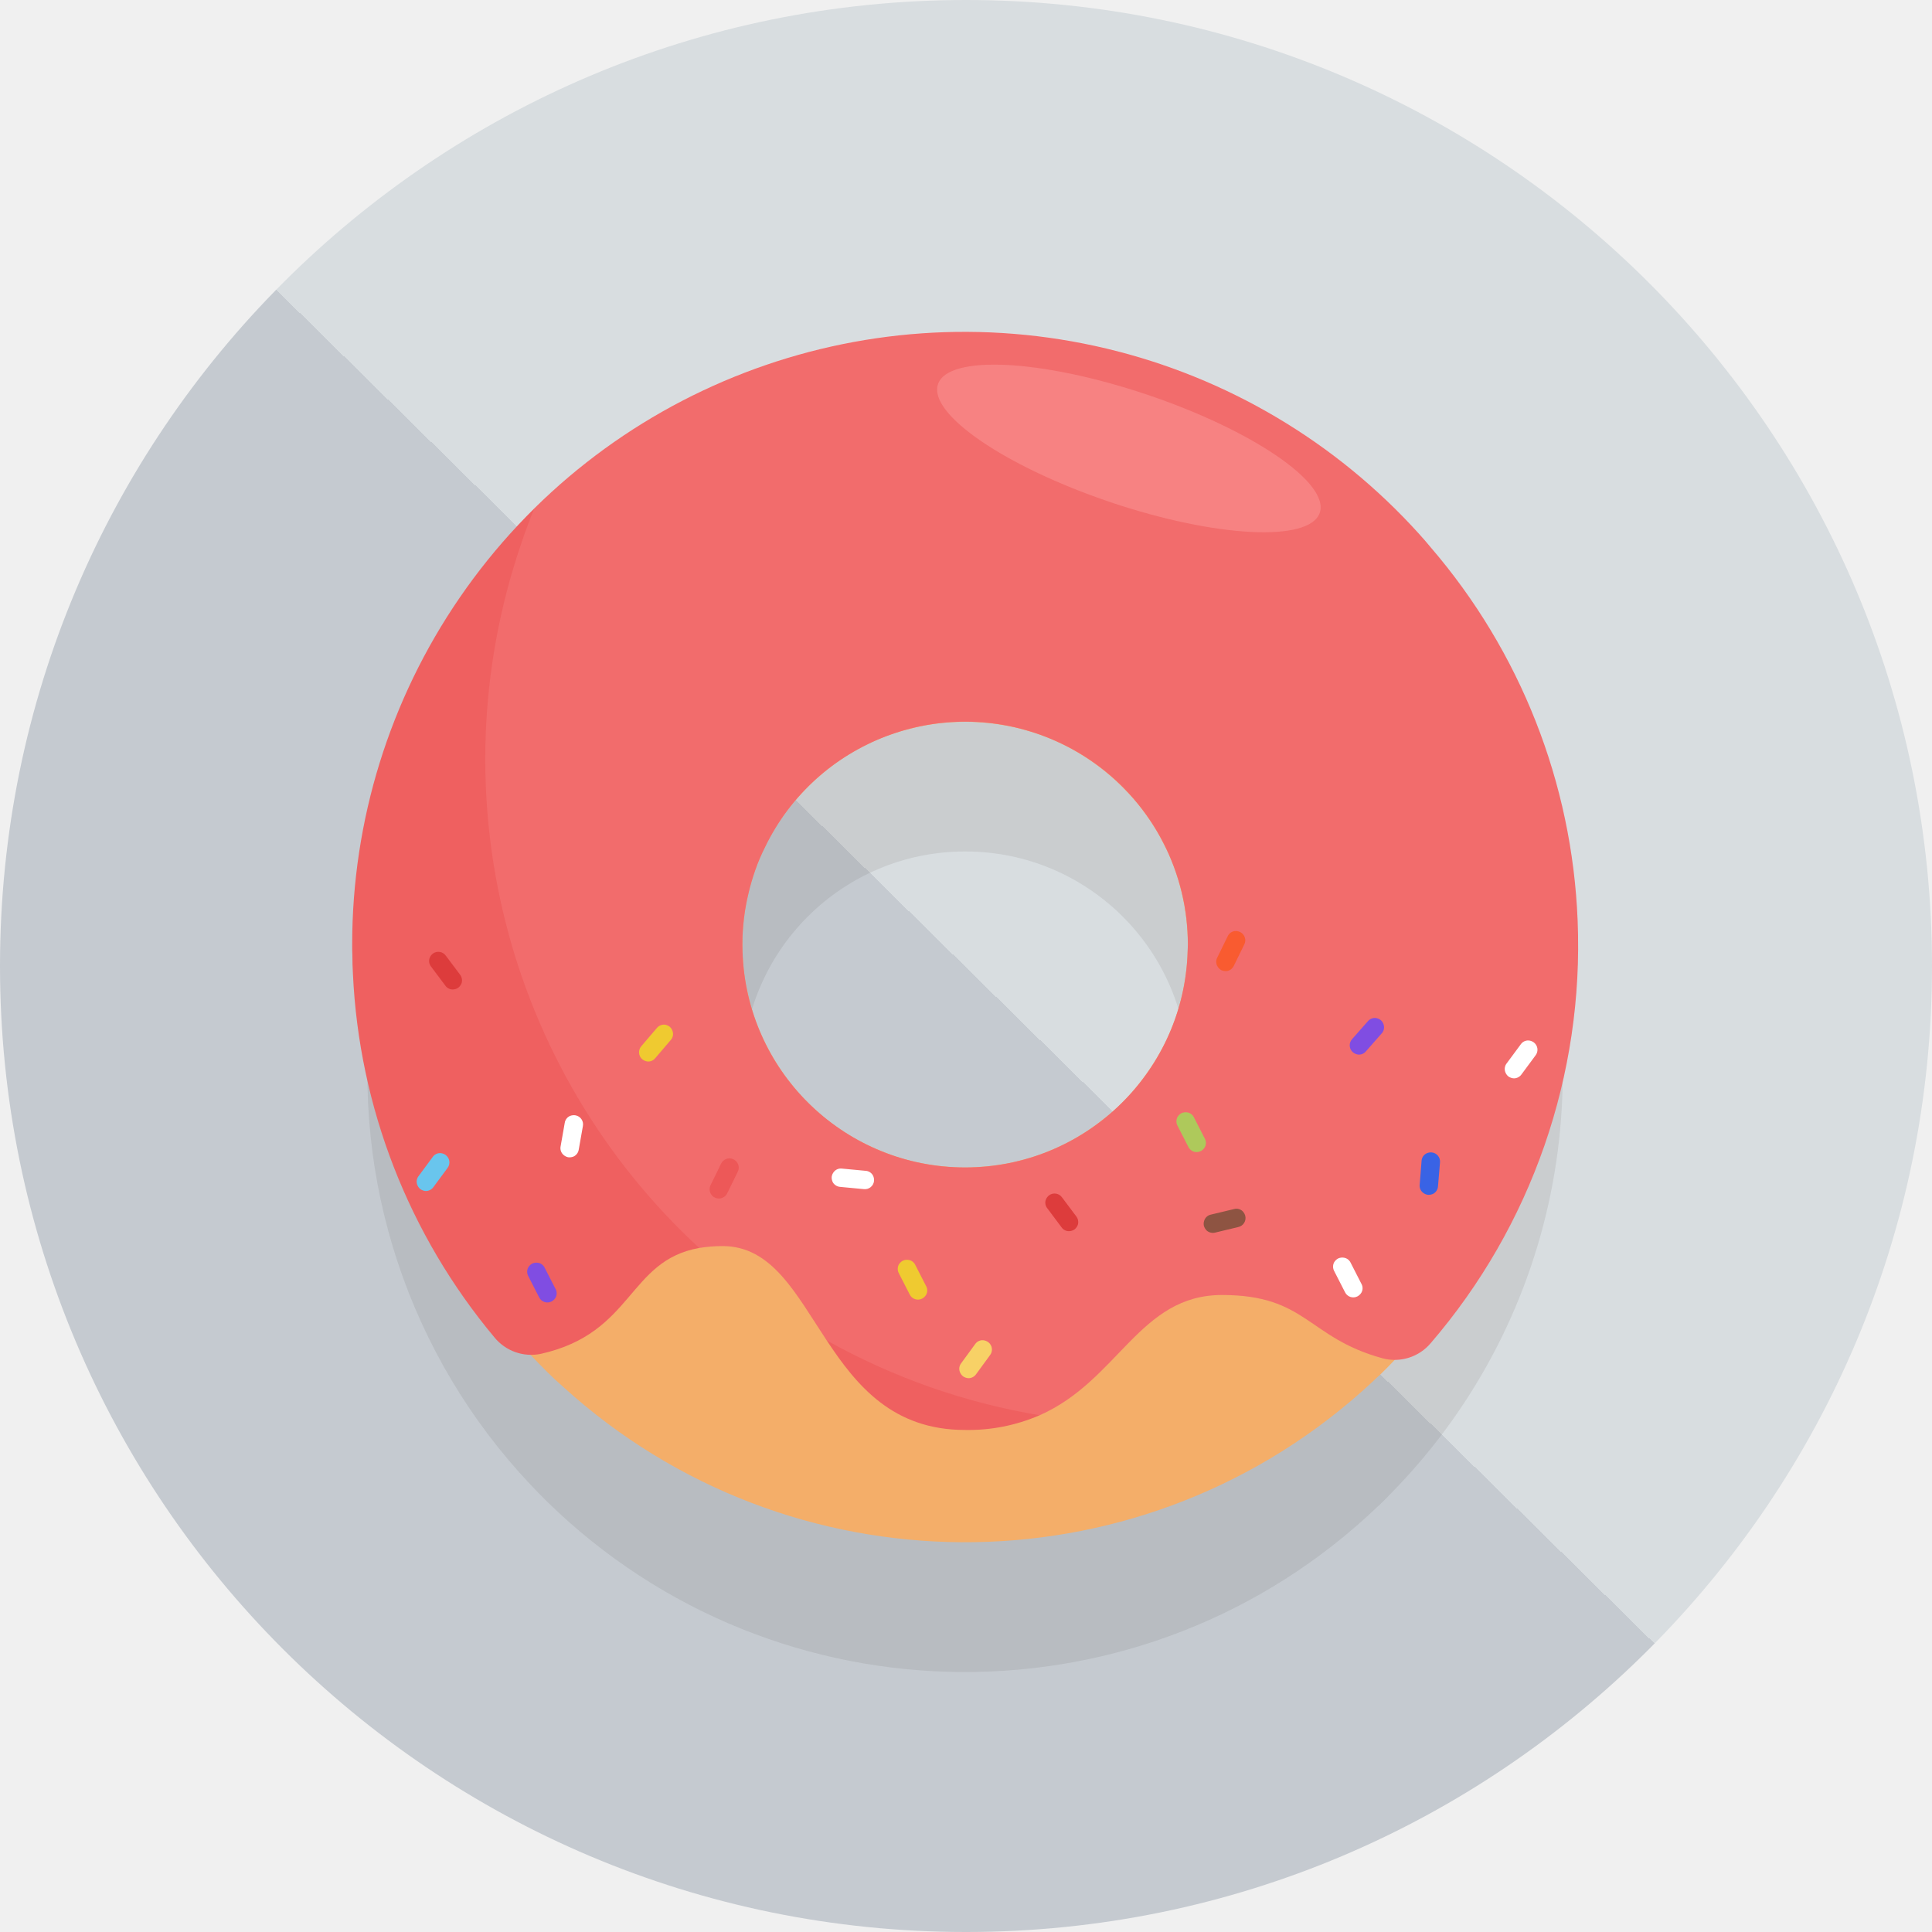
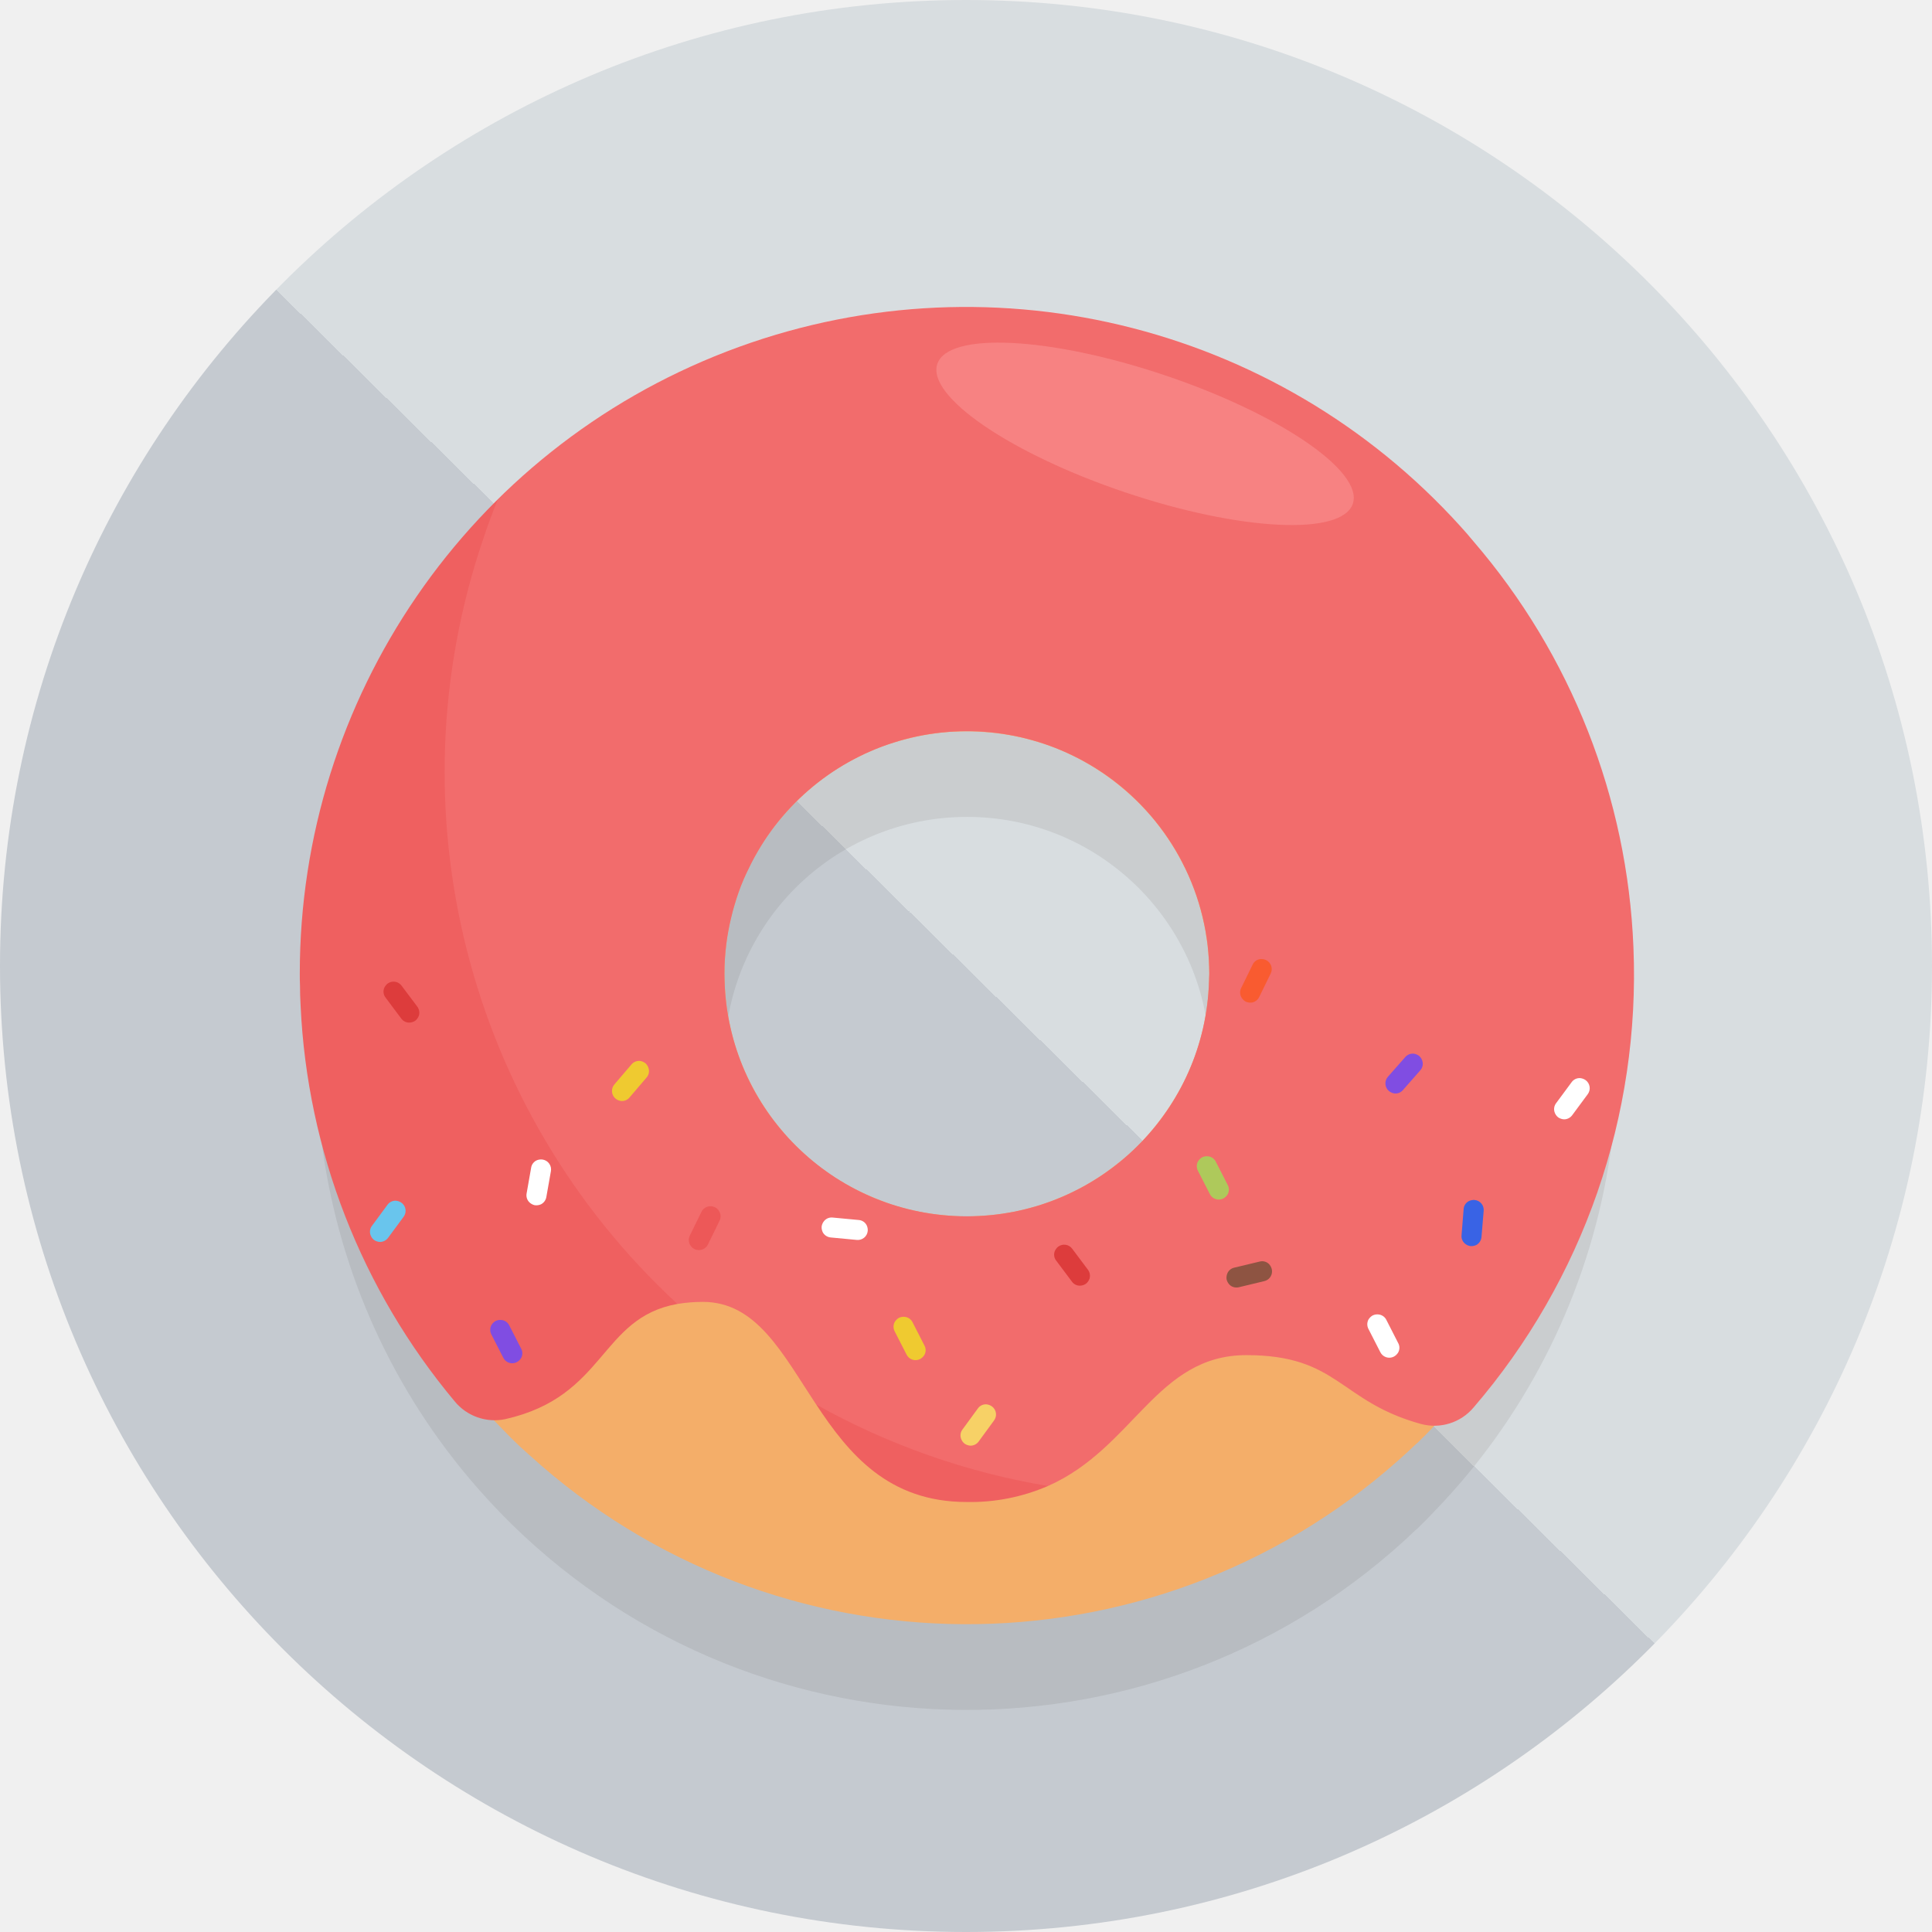
- <svg xmlns="http://www.w3.org/2000/svg" width="1152" height="1152" fill="none" viewBox="0 0 1152 1152">
-   <circle cx="576" cy="576" r="576" fill="url(#a)" />
-   <path fill="#534741" d="M575.403 284.225a356.36 356.36 0 0 0-195.85 58.663 356.363 356.363 0 0 0-63.222 542.381c3.09 3.316 6.294 6.52 9.395 9.621l.329.328a356.265 356.265 0 0 0 495.776 2.762c.113 0 .227-.113.328-.215 3.215-3.101 6.418-6.304 9.395-9.508a356.27 356.27 0 0 0 71.978-386.877 356.28 356.28 0 0 0-328.174-217.155zm0 223.484a132.908 132.908 0 1 1-132.739 132.852 132.83 132.83 0 0 1 132.739-132.852" opacity=".1" style="mix-blend-mode:multiply" />
-   <path fill="#f4ae69" d="M575.403 206.836a356.4 356.4 0 0 0-327.217 215.311 356.39 356.39 0 0 0 68.123 385.733c3.17 3.282 6.339 6.565 9.395 9.621l.34.34a189 189 0 0 0 9.847 9.168 356.203 356.203 0 0 0 475.969 2.83c3.395-3.056 6.791-6.112 10.073-9.281.114 0 .114-.114.227-.114 3.283-3.169 6.452-6.338 9.395-9.508a356.3 356.3 0 0 0 72.008-386.89 356.3 356.3 0 0 0-328.16-217.21M442.857 556.369c0-1.245.113-2.489.226-3.621a117 117 0 0 1 3.169-20.148 56 56 0 0 1 1.925-7.131 119.3 119.3 0 0 1 7.583-19.809c.114-.226.227-.34.34-.566a70 70 0 0 1 4.301-8.15 124.6 124.6 0 0 1 16.074-22.185 135 135 0 0 1 20.148-18.45c2.377-1.811 4.867-3.509 7.357-5.094a118 118 0 0 1 13.923-7.697 51 51 0 0 1 5.093-2.377 119.5 119.5 0 0 1 20.94-6.904c1.585-.453 3.17-.793 4.755-1.132a94 94 0 0 1 7.81-1.359c2.377-.339 4.641-.679 7.018-.792a33.6 33.6 0 0 1 4.753-.34c2.377-.113 4.754-.226 7.131-.226 4.075 0 8.15.226 12.112.566 2.603.226 5.207.566 7.697.905l5.999 1.019 1.471.34c1.986.345 3.951.798 5.886 1.358 2.151.566 4.302 1.132 6.339 1.811 3.848 1.132 7.584 2.49 11.206 3.962a156 156 0 0 1 13.13 6.339 133.7 133.7 0 0 1 30.109 22.638c2.943 2.943 5.886 6.112 8.602 9.395 1.359 1.697 2.604 3.282 3.849 4.98s2.603 3.509 3.735 5.207a133 133 0 0 1 6.905 11.432c.905 1.698 1.811 3.509 2.717 5.32a94 94 0 0 1 2.263 4.867 134.2 134.2 0 0 1 8.263 26.6c.412 1.791.714 3.605.906 5.433.339 1.811.566 3.509.792 5.32v.113c.227 1.698.34 3.283.453 4.981.113 1.132.226 2.264.226 3.395.113 2.264.227 4.528.227 6.792 0 2.49-.114 4.98-.227 7.471a12.5 12.5 0 0 1-.226 2.037 30.5 30.5 0 0 1-.34 4.528 130.3 130.3 0 0 1-22.525 61.123c-1.019 1.471-2.037 2.943-3.169 4.414a127 127 0 0 1-20.261 21.733c-1.245 1.019-2.49 2.038-3.736 2.943a128.3 128.3 0 0 1-33.957 19.582 63 63 0 0 1-4.188 1.585c-1.585.566-3.169 1.132-4.754 1.584s-3.169 1.019-4.867 1.359c-2.604.792-5.207 1.358-7.81 1.924-2.264.453-4.415.792-6.565 1.132-2.83.453-5.66.792-8.603 1.019-3.848.339-7.697.565-11.659.565a99 99 0 0 1-11.545-.565 114 114 0 0 1-8.716-1.019c-2.15-.34-4.301-.679-6.451-1.132-2.604-.566-5.321-1.132-7.924-1.924-1.585-.34-3.282-.906-4.867-1.359s-3.17-1.018-4.641-1.584-2.83-1.019-4.188-1.585a130.9 130.9 0 0 1-36.448-21.393c-1.471-1.358-2.943-2.603-4.414-3.962a56 56 0 0 1-4.641-4.414 99 99 0 0 1-8.602-9.508c-1.132-1.359-2.264-2.83-3.509-4.302-2.604-3.622-5.207-7.357-7.584-11.319a88 88 0 0 1-3.169-5.546 128.2 128.2 0 0 1-13.357-36.674 95 95 0 0 1-1.924-12.677 30.5 30.5 0 0 1-.34-4.528 12.5 12.5 0 0 1-.226-2.037c-.113-2.491-.226-4.981-.226-7.471 0-2.264.113-4.528.181-6.792z" />
-   <path fill="#ef6060" d="M940.693 548.831a363.22 363.22 0 0 0-87.644-222.5 194 194 0 0 0-7.074-8.172 365.13 365.13 0 0 0-186.19-110.321 365.13 365.13 0 0 0-385.752 148.627A365.1 365.1 0 0 0 210 563.195c0 2.106 0 4.199.113 6.305 0 3.758.113 7.516.329 11.161a363.98 363.98 0 0 0 84.338 216.737 28.3 28.3 0 0 0 27.845 9.837c55.271-12.451 51.615-55.464 94.277-63.104a86.4 86.4 0 0 1 13.933-1.132c29.509 0 43.658 28.411 62.12 56.256 17.793 26.973 39.458 53.392 82.448 53.392a106.9 106.9 0 0 0 44.428-8.738c47.2-20.782 59.47-71.729 108.765-71.729 50.619 0 50.834 25.309 95.601 37.692a28.11 28.11 0 0 0 28.954-9.055 363.47 363.47 0 0 0 87.542-251.986m-232.664 21.767a132.773 132.773 0 0 1-265.15 0c-.113-2.434-.215-4.969-.215-7.403-.008-5.32.325-10.636.996-15.914a137.7 137.7 0 0 1 6.791-28.74 114 114 0 0 1 5.751-13.481 132.627 132.627 0 0 1 169.99-64.655 129 129 0 0 1 13.153 6.294 132.87 132.87 0 0 1 68.084 101.136v.102c.577 5.066.872 10.16.883 15.258-.057 2.434-.17 4.969-.283 7.403" />
-   <path fill="#ef6060" d="M940.671 548.786a362.7 362.7 0 0 0-87.61-222.42c-2.264-2.83-4.641-5.546-7.131-8.263a364.5 364.5 0 0 0-117.949-86.895 364.463 364.463 0 0 0-286.912-8.004 364.5 364.5 0 0 0-122.609 80.184c-2.83 7.131-5.547 14.262-7.924 21.506a396.65 396.65 0 0 0 106.4 419.26 84.5 84.5 0 0 1 13.923-1.132c29.542 0 43.691 28.411 62.141 56.256a392 392 0 0 0 126.887 44.597c47.201-20.714 59.426-71.65 108.664-71.65 50.709 0 50.936 25.242 95.646 37.693a27.5 27.5 0 0 0 7.358 1.019 28.595 28.595 0 0 0 21.619-10.075 363.6 363.6 0 0 0 87.497-252.076m-232.608 21.846a12.4 12.4 0 0 1-.226 2.037 32 32 0 0 1-.34 4.528 130.3 130.3 0 0 1-22.525 61.123 44 44 0 0 1-3.169 4.415 127 127 0 0 1-20.261 21.732c-1.245 1.019-2.491 2.038-3.736 2.944a128.3 128.3 0 0 1-33.957 19.581c-1.358.566-2.716 1.132-4.188 1.585s-3.169 1.132-4.754 1.585a34 34 0 0 1-4.867 1.358c-2.604.792-5.207 1.358-7.81 1.924-2.151.453-4.302.793-6.565 1.132-2.83.453-5.66.793-8.603 1.019-3.848.34-7.697.566-11.659.566a99 99 0 0 1-11.545-.566 114 114 0 0 1-8.716-1.019c-2.151-.339-4.301-.679-6.452-1.132-2.603-.566-5.32-1.132-7.923-1.924a39 39 0 0 1-4.867-1.358c-1.585-.453-3.17-1.019-4.641-1.585s-2.83-1.019-4.188-1.585a130.9 130.9 0 0 1-36.448-21.393c-1.471-1.358-2.943-2.603-4.414-3.961a57 57 0 0 1-4.641-4.415 98.5 98.5 0 0 1-8.602-9.508c-1.245-1.358-2.377-2.83-3.509-4.301-2.604-3.622-5.207-7.358-7.584-11.319a88 88 0 0 1-3.17-5.547 128.2 128.2 0 0 1-13.356-36.673 118 118 0 0 1-1.924-12.678 32 32 0 0 1-.34-4.528 12.4 12.4 0 0 1-.226-2.037c-.113-2.49-.226-4.98-.226-7.471 0-2.263.113-4.527.226-6.791 0-1.245.113-2.377.226-3.622.136-2.083.442-4.143.702-6.203.656-4.709 1.392-9.327 2.467-13.945.566-2.377 1.246-4.754 1.925-7.131.724-2.615 1.641-5.139 2.547-7.663.52-1.483 1.131-2.966 1.675-4.426 1.064-2.603 2.139-5.195 3.396-7.72.113-.226.226-.339.339-.566 1.358-2.716 2.83-5.546 4.301-8.149a142 142 0 0 1 16.073-22.186 135 135 0 0 1 20.148-18.45c2.377-1.811 4.867-3.509 7.358-5.093a118 118 0 0 1 13.922-7.698c1.698-.905 3.396-1.584 5.094-2.377a119.5 119.5 0 0 1 20.94-6.904c1.585-.453 3.17-.792 4.754-1.132a94 94 0 0 1 7.81-1.358c2.377-.34 4.641-.679 7.018-.793a34 34 0 0 1 4.754-.339c2.377-.113 4.754-.226 7.131-.226 4.075 0 8.15.226 12.112.565 2.603.227 5.206.566 7.697.906 2.016.229 4.019.569 5.999 1.019l1.471.339c1.986.345 3.951.799 5.886 1.359a58 58 0 0 1 6.339 1.811c3.849 1.132 7.584 2.49 11.206 3.961a156 156 0 0 1 13.13 6.339 133.8 133.8 0 0 1 30.109 22.638 113 113 0 0 1 8.603 9.395c1.358 1.698 2.603 3.283 3.848 4.98s2.603 3.509 3.735 5.207a133 133 0 0 1 6.905 11.432 59 59 0 0 1 2.716 5.32 93 93 0 0 1 2.264 4.868 134.3 134.3 0 0 1 8.263 26.6c.34 1.811.679 3.621.906 5.433s.566 3.508.792 5.32v.113c.226 1.584.34 3.282.453 4.98.113 1.132.226 2.264.226 3.396.113 2.264.227 4.528.227 6.791-.034 2.491-.148 4.981-.261 7.516z" opacity=".2" style="mix-blend-mode:screen" />
-   <path fill="#ef6060" d="M786.956 305.702c5.965-17.725-40.163-49.244-103.029-70.398s-118.664-23.934-124.629-6.209 40.163 49.244 103.029 70.399c62.866 21.154 118.665 23.934 124.629 6.208" opacity=".4" style="mix-blend-mode:screen" />
-   <path fill="#f7d166" d="m590.332 808.026-8.399 11.489a5.55 5.55 0 0 1-4.414 2.264 6.3 6.3 0 0 1-3.317-1.132 5.97 5.97 0 0 1-1.992-2.988 5.32 5.32 0 0 1 .883-4.754l8.399-11.5a5.35 5.35 0 0 1 4.754-2.264 6.16 6.16 0 0 1 2.988 1.132 5.49 5.49 0 0 1 2.18 3.646 5.47 5.47 0 0 1-1.082 4.107" />
-   <path fill="#dd3c3c" d="m633.244 713.953 8.535 11.387a5.55 5.55 0 0 1 .928 4.913 6.3 6.3 0 0 1-2.027 2.841 5.95 5.95 0 0 1-3.395 1.03 5.33 5.33 0 0 1-4.279-2.264l-8.535-11.398a5.29 5.29 0 0 1-.837-5.218 6.2 6.2 0 0 1 1.936-2.536 5.465 5.465 0 0 1 7.674 1.245M265.803 569.815l8.546 11.387a5.66 5.66 0 0 1 .928 4.913 6.4 6.4 0 0 1-2.026 2.852 6.05 6.05 0 0 1-3.396 1.03 5.36 5.36 0 0 1-4.29-2.263l-8.534-11.388a5.33 5.33 0 0 1-.826-5.229 6.1 6.1 0 0 1 1.924-2.524 5.47 5.47 0 0 1 4.092-.99 5.5 5.5 0 0 1 2.012.748 5.5 5.5 0 0 1 1.57 1.464" />
-   <path fill="#8e5442" d="m738.353 731.645-13.843 3.328a5.58 5.58 0 0 1-4.879-1.132 6.4 6.4 0 0 1-1.811-2.989 6.03 6.03 0 0 1 .419-3.565 5.35 5.35 0 0 1 3.758-3.045l13.843-3.316a5.33 5.33 0 0 1 5.128 1.301 6.2 6.2 0 0 1 1.55 2.773 5.47 5.47 0 0 1-.679 4.203 5.456 5.456 0 0 1-3.486 2.442" />
-   <path fill="#3963e5" d="m858.629 693.194-1.189 14.194a5.54 5.54 0 0 1-2.558 4.279 6.2 6.2 0 0 1-3.396.781 5.93 5.93 0 0 1-3.26-1.506 5.325 5.325 0 0 1-1.709-4.527l1.132-14.195a5.29 5.29 0 0 1 2.853-4.448 6 6 0 0 1 3.124-.611 5.45 5.45 0 0 1 3.779 1.957 5.44 5.44 0 0 1 1.224 4.076" />
-   <path fill="#fff" d="m915.62 629.275-8.467 11.455a5.54 5.54 0 0 1-4.425 2.264 6.25 6.25 0 0 1-3.317-1.132 5.94 5.94 0 0 1-1.969-2.988 5.38 5.38 0 0 1 .905-4.754l8.467-11.444a5.32 5.32 0 0 1 4.765-2.263 6.1 6.1 0 0 1 2.977 1.132 5.474 5.474 0 0 1 1.064 7.73" />
-   <path fill="#69c5ed" d="m266.834 696.454-8.456 11.455a5.57 5.57 0 0 1-4.437 2.264 6.25 6.25 0 0 1-3.305-1.132 5.98 5.98 0 0 1-1.981-2.999 5.319 5.319 0 0 1 .917-4.743l8.455-11.455a5.338 5.338 0 0 1 4.766-2.264 6.2 6.2 0 0 1 2.977 1.132 5.49 5.49 0 0 1 2.16 3.647 5.47 5.47 0 0 1-1.096 4.095" />
-   <path fill="#fff" d="m515.083 709.041-14.171-1.336a5.57 5.57 0 0 1-4.256-2.615 6.2 6.2 0 0 1-.747-3.395 6.03 6.03 0 0 1 1.551-3.238 5.34 5.34 0 0 1 4.527-1.664l14.172 1.336c.926.054 1.823.35 2.599.859a5.3 5.3 0 0 1 1.827 2.039c.468.975.667 2.057.577 3.135a5.464 5.464 0 0 1-6.079 4.879" />
-   <path fill="#ef6060" d="M429.648 714.553a5.53 5.53 0 0 1-5.423-2.122 5.52 5.52 0 0 1-.508-5.801l6.27-12.825a5.54 5.54 0 0 1 3.175-2.797 5.53 5.53 0 0 1 6.752 7.664l-6.27 12.814a5.504 5.504 0 0 1-3.996 3.067" opacity=".3" style="mix-blend-mode:multiply" />
-   <path fill="#f95b30" d="m741.93 563.16-6.259 12.779a5.54 5.54 0 0 1-3.951 3.057 6.2 6.2 0 0 1-3.463-.51 5.97 5.97 0 0 1-2.479-2.581 5.37 5.37 0 0 1 0-4.844l6.259-12.78a5.31 5.31 0 0 1 4.279-3.112 6.1 6.1 0 0 1 3.124.566 5.48 5.48 0 0 1 2.49 7.425" />
-   <path fill="#fff" d="m347.561 671.495-2.479 14.025a5.5 5.5 0 0 1-.99 2.366 5.5 5.5 0 0 1-1.953 1.663 6.23 6.23 0 0 1-3.464.476 6.1 6.1 0 0 1-3.101-1.8 5.4 5.4 0 0 1-1.302-4.664l2.468-14.013a5.32 5.32 0 0 1 3.248-4.188 6.2 6.2 0 0 1 3.169-.317 5.47 5.47 0 0 1 3.558 2.301 5.47 5.47 0 0 1 .846 4.151" />
-   <path fill="#804de2" d="m321.459 773.549-6.486-12.678a5.545 5.545 0 0 1-.079-4.992 6.3 6.3 0 0 1 2.479-2.467 6 6 0 0 1 3.554-.43 5.36 5.36 0 0 1 3.849 2.932l6.486 12.677a5.3 5.3 0 0 1-.068 5.286 6.15 6.15 0 0 1-2.332 2.162 5.466 5.466 0 0 1-7.403-2.49M806.244 619.586l9.406-10.685a5.55 5.55 0 0 1 4.618-1.913 6.27 6.27 0 0 1 3.204 1.403 5.95 5.95 0 0 1 1.709 3.147 5.35 5.35 0 0 1-1.313 4.652l-9.407 10.697a5.3 5.3 0 0 1-4.935 1.879 6.2 6.2 0 0 1-2.875-1.37 5.488 5.488 0 0 1-1.527-5.959 5.5 5.5 0 0 1 1.12-1.851" />
-   <path fill="#fff" d="m801.991 770.504-6.486-12.678a5.57 5.57 0 0 1-.079-4.991 6.24 6.24 0 0 1 2.478-2.457 5.95 5.95 0 0 1 3.566-.43 5.327 5.327 0 0 1 3.848 2.921l6.475 12.677a5.3 5.3 0 0 1-.068 5.286 6.2 6.2 0 0 1-2.332 2.173 5.46 5.46 0 0 1-4.227.306 5.466 5.466 0 0 1-3.175-2.807" />
-   <path fill="#aec95b" d="m708.584 683.867-6.486-12.678a5.545 5.545 0 0 1-.079-4.992 6.25 6.25 0 0 1 2.479-2.456 6 6 0 0 1 3.554-.441 5.36 5.36 0 0 1 3.849 2.932l6.486 12.677a5.3 5.3 0 0 1-.068 5.286 6.26 6.26 0 0 1-2.332 2.173 5.46 5.46 0 0 1-4.227.306 5.46 5.46 0 0 1-3.176-2.807" />
-   <path fill="#efca30" d="m542.418 771.839-6.486-12.677a5.54 5.54 0 0 1-.079-4.992 6.24 6.24 0 0 1 2.479-2.456 6 6 0 0 1 3.554-.442 5.4 5.4 0 0 1 2.275 1.006 5.4 5.4 0 0 1 1.574 1.926l6.485 12.677a5.29 5.29 0 0 1-.067 5.286 6.26 6.26 0 0 1-2.332 2.173 5.46 5.46 0 0 1-4.227.306 5.46 5.46 0 0 1-3.176-2.807M382.445 623.763l9.248-10.821a5.56 5.56 0 0 1 4.528-1.98 6.23 6.23 0 0 1 3.226 1.346 6.03 6.03 0 0 1 1.754 3.136 5.3 5.3 0 0 1-1.234 4.663l-9.248 10.833a5.31 5.31 0 0 1-4.912 1.958 6.2 6.2 0 0 1-2.897-1.336 5.47 5.47 0 0 1-1.867-3.802 5.5 5.5 0 0 1 1.402-3.997" />
+ <svg xmlns="http://www.w3.org/2000/svg" width="348" height="348" fill="none" viewBox="0 0 348 348">
+   <circle cx="174" cy="174" r="174" fill="url(#a)" />
+   <path fill="#534741" d="M174.135 73.674a117.16 117.16 0 0 0-85.172 197.598c1.016 1.09 2.07 2.143 3.09 3.163l.107.108a117.13 117.13 0 0 0 162.99.908c.037 0 .074-.037.108-.071a80 80 0 0 0 3.088-3.126 117.1 117.1 0 0 0 30.985-60.031 117.12 117.12 0 0 0-50.515-119.1 117.13 117.13 0 0 0-64.696-19.45zm0 73.472a43.695 43.695 0 1 1-43.639 43.676 43.67 43.67 0 0 1 43.639-43.676" opacity=".1" style="mix-blend-mode:multiply" />
+   <path fill="#f4ae69" d="M174.133 58.23A117.165 117.165 0 0 0 58.772 195.776a117.16 117.16 0 0 0 30.182 60.053 253 253 0 0 0 3.088 3.164l.112.111a62 62 0 0 0 3.237 3.014 117.103 117.103 0 0 0 156.478.931c1.116-1.005 2.233-2.01 3.312-3.052.037 0 .037-.037.074-.037a82 82 0 0 0 3.089-3.126 117.14 117.14 0 0 0-19.516-179.144 117.14 117.14 0 0 0-64.695-19.458m-43.576 114.912c0-.409.037-.818.074-1.19a38.5 38.5 0 0 1 1.042-6.624q.238-1.194.633-2.345a39 39 0 0 1 2.493-6.512c.037-.074.075-.111.112-.186q.619-1.386 1.414-2.679a41 41 0 0 1 5.284-7.294 44.3 44.3 0 0 1 6.624-6.065 35 35 0 0 1 2.419-1.675 39 39 0 0 1 4.577-2.53 17 17 0 0 1 1.674-.782 39.3 39.3 0 0 1 6.885-2.27c.52-.149 1.041-.26 1.562-.372a31 31 0 0 1 2.568-.446c.782-.112 1.526-.224 2.307-.261a11 11 0 0 1 1.563-.112c.782-.037 1.563-.074 2.345-.074 1.339 0 2.679.074 3.981.186.856.075 1.712.186 2.531.298l1.972.335.484.111a18 18 0 0 1 1.935.447c.707.186 1.414.372 2.084.595 1.265.372 2.493.819 3.684 1.303a51 51 0 0 1 4.316 2.084 44 44 0 0 1 9.899 7.442c.967.968 1.935 2.01 2.828 3.089.446.558.856 1.079 1.265 1.637s.856 1.154 1.228 1.712a44 44 0 0 1 2.27 3.758c.298.559.595 1.154.893 1.749.261.521.521 1.079.744 1.6a44 44 0 0 1 2.717 8.745q.203.885.298 1.786c.111.596.186 1.154.26 1.749v.038c.074.558.112 1.079.149 1.637.037.372.074.744.074 1.116.038.745.075 1.489.075 2.233 0 .819-.037 1.638-.075 2.456a4 4 0 0 1-.074.67q0 .748-.112 1.489a42.8 42.8 0 0 1-7.405 20.094c-.335.484-.67.968-1.042 1.452a41.8 41.8 0 0 1-6.661 7.144c-.409.335-.819.67-1.228.968a42.2 42.2 0 0 1-11.164 6.438c-.446.186-.93.372-1.376.521-.521.186-1.042.372-1.563.521-.521.148-1.042.334-1.601.446-.855.261-1.711.447-2.567.633-.744.149-1.451.26-2.158.372-.931.149-1.861.26-2.829.335-1.265.111-2.53.186-3.832.186a33 33 0 0 1-3.796-.186 38 38 0 0 1-2.866-.335c-.707-.112-1.413-.223-2.121-.372-.855-.186-1.749-.372-2.604-.633-.521-.112-1.08-.298-1.601-.446a18 18 0 0 1-1.525-.521c-.484-.186-.931-.335-1.377-.521a43 43 0 0 1-11.982-7.033c-.484-.447-.968-.856-1.452-1.303a19 19 0 0 1-1.525-1.451 32.5 32.5 0 0 1-2.829-3.126c-.372-.447-.744-.93-1.153-1.414-.856-1.191-1.712-2.419-2.493-3.721a29 29 0 0 1-1.042-1.824 42.1 42.1 0 0 1-4.391-12.057 31 31 0 0 1-.633-4.167 10 10 0 0 1-.112-1.489 4 4 0 0 1-.074-.67 54 54 0 0 1-.074-2.456c0-.744.037-1.488.059-2.233z" />
+   <path fill="#ef6060" d="M294.22 170.665a119.4 119.4 0 0 0-28.813-73.149 64 64 0 0 0-2.326-2.686A120.037 120.037 0 0 0 54 175.387c0 .692 0 1.381.037 2.073 0 1.235.037 2.471.108 3.669a119.66 119.66 0 0 0 27.727 71.254 9.3 9.3 0 0 0 9.154 3.234c18.171-4.093 16.969-18.234 30.994-20.746a28.5 28.5 0 0 1 4.581-.372c9.701 0 14.353 9.34 20.422 18.495 5.85 8.867 12.972 17.553 27.106 17.553a35.1 35.1 0 0 0 14.606-2.873c15.517-6.832 19.551-23.582 35.757-23.582 16.641 0 16.712 8.321 31.429 12.392a9.243 9.243 0 0 0 9.519-2.977 119.5 119.5 0 0 0 28.78-82.842m-76.49 7.156a43.65 43.65 0 0 1-43.585 41.266 43.653 43.653 0 0 1-43.585-41.266c-.037-.8-.07-1.634-.07-2.434a41 41 0 0 1 .327-5.232 45.3 45.3 0 0 1 2.233-9.448 37 37 0 0 1 1.89-4.432 43.605 43.605 0 0 1 60.21-19.187 43.67 43.67 0 0 1 22.383 33.249v.034c.19 1.665.287 3.34.29 5.016a99 99 0 0 1-.093 2.434" />
+   <path fill="#ef6060" d="M294.211 170.65a119.24 119.24 0 0 0-28.802-73.122 53 53 0 0 0-2.344-2.717 119.827 119.827 0 0 0-173.41-4.838c-.93 2.345-1.823 4.69-2.604 7.07A130.4 130.4 0 0 0 122.03 234.88a28 28 0 0 1 4.577-.373c9.713 0 14.364 9.341 20.43 18.495a128.9 128.9 0 0 0 41.715 14.662c15.517-6.81 19.536-23.556 35.724-23.556 16.671 0 16.745 8.299 31.444 12.392a9 9 0 0 0 2.419.335 9.4 9.4 0 0 0 7.107-3.312 119.53 119.53 0 0 0 28.765-82.872m-76.471 7.182a4 4 0 0 1-.074.67q-.003.748-.112 1.488a42.83 42.83 0 0 1-7.405 20.095q-.476.758-1.042 1.451a41.8 41.8 0 0 1-6.661 7.145c-.409.335-.819.67-1.228.968a42.2 42.2 0 0 1-11.164 6.437c-.446.186-.893.372-1.377.521-.483.149-1.042.372-1.563.521q-.783.282-1.6.447c-.856.26-1.711.446-2.567.632-.707.149-1.414.261-2.159.373-.93.148-1.86.26-2.828.334a43 43 0 0 1-3.833.186 32 32 0 0 1-3.795-.186 38 38 0 0 1-2.866-.334c-.707-.112-1.414-.224-2.121-.373-.856-.186-1.749-.372-2.605-.632a13 13 0 0 1-1.6-.447 18 18 0 0 1-1.525-.521c-.484-.186-.931-.335-1.377-.521a43 43 0 0 1-11.983-7.033c-.483-.446-.967-.856-1.451-1.302a19 19 0 0 1-1.526-1.452 32.5 32.5 0 0 1-2.828-3.125c-.409-.447-.781-.931-1.153-1.415-.856-1.19-1.712-2.418-2.494-3.721a29 29 0 0 1-1.041-1.823 42.1 42.1 0 0 1-4.391-12.057 39 39 0 0 1-.633-4.168q-.11-.74-.112-1.488a4 4 0 0 1-.074-.67c-.037-.819-.075-1.637-.075-2.456 0-.744.038-1.489.075-2.233 0-.409.037-.781.074-1.191.045-.684.145-1.362.231-2.039.216-1.548.458-3.066.811-4.584.186-.782.41-1.563.633-2.345.238-.859.539-1.689.837-2.519.171-.488.372-.975.551-1.455.35-.856.703-1.708 1.116-2.538.037-.074.075-.112.112-.186.446-.893.93-1.824 1.414-2.679a46.7 46.7 0 0 1 5.284-7.294 44.4 44.4 0 0 1 6.624-6.066c.781-.595 1.6-1.153 2.419-1.674a39 39 0 0 1 4.577-2.531c.558-.297 1.116-.521 1.674-.781a39.3 39.3 0 0 1 6.885-2.27c.52-.149 1.042-.261 1.562-.372a31 31 0 0 1 2.568-.447c.782-.111 1.526-.223 2.307-.26a11 11 0 0 1 1.563-.112c.782-.037 1.563-.074 2.345-.074 1.339 0 2.679.074 3.981.186.856.074 1.712.186 2.531.297q.995.114 1.972.335l.484.112q.979.17 1.935.447 1.059.238 2.084.595c1.265.372 2.493.819 3.684 1.302a52 52 0 0 1 4.316 2.084 44 44 0 0 1 9.899 7.443q1.501 1.464 2.828 3.088c.446.559.856 1.08 1.265 1.638s.856 1.153 1.228 1.711a44 44 0 0 1 2.27 3.759q.49.852.893 1.749c.261.521.521 1.079.744 1.6a44 44 0 0 1 2.717 8.745c.112.595.223 1.191.298 1.786.074.596.186 1.154.26 1.749v.037c.074.521.112 1.08.149 1.638.037.372.074.744.074 1.116.038.744.075 1.489.075 2.233-.011.819-.049 1.637-.086 2.471z" opacity=".2" style="mix-blend-mode:screen" />
+   <path fill="#ef6060" d="M243.676 90.736c1.961-5.827-13.204-16.19-33.872-23.144s-39.011-7.868-40.972-2.04c-1.961 5.826 13.204 16.188 33.871 23.143s39.012 7.869 40.973 2.041" opacity=".4" style="mix-blend-mode:screen" />
+   <path fill="#f7d166" d="m179.037 255.879-2.761 3.778a1.83 1.83 0 0 1-1.451.744 2.07 2.07 0 0 1-1.091-.372 1.96 1.96 0 0 1-.654-.983 1.75 1.75 0 0 1 .29-1.563l2.761-3.78a1.75 1.75 0 0 1 1.563-.745c.354.036.693.164.982.372a1.81 1.81 0 0 1 .717 1.199 1.81 1.81 0 0 1-.356 1.35" />
+   <path fill="#dd3c3c" d="m193.146 224.95 2.806 3.743a1.82 1.82 0 0 1 .305 1.615 2.06 2.06 0 0 1-.666.934 1.95 1.95 0 0 1-1.116.339 1.74 1.74 0 0 1-1.407-.744l-2.806-3.747a1.74 1.74 0 0 1-.275-1.716c.136-.328.356-.616.636-.834a1.8 1.8 0 0 1 1.347-.321 1.784 1.784 0 0 1 1.176.731M72.348 177.564l2.81 3.744a1.86 1.86 0 0 1 .305 1.615c-.131.368-.362.693-.667.937-.33.222-.718.34-1.116.339a1.76 1.76 0 0 1-1.41-.744l-2.806-3.744a1.75 1.75 0 0 1-.272-1.719c.134-.328.352-.614.633-.83a1.8 1.8 0 0 1 1.345-.325 1.79 1.79 0 0 1 1.178.727" />
+   <path fill="#8e5442" d="m227.702 230.767-4.551 1.094a1.83 1.83 0 0 1-1.604-.372 2.1 2.1 0 0 1-.595-.983 2 2 0 0 1 .138-1.172 1.76 1.76 0 0 1 1.235-1.001l4.551-1.09a1.75 1.75 0 0 1 1.686.428c.246.254.422.569.51.912a1.8 1.8 0 0 1-.715 1.899c-.197.138-.42.235-.655.285" />
+   <path fill="#3963e5" d="m267.244 218.128-.39 4.667a1.83 1.83 0 0 1-.841 1.406c-.34.191-.728.28-1.117.257a1.95 1.95 0 0 1-1.071-.495 1.74 1.74 0 0 1-.562-1.488l.372-4.667a1.739 1.739 0 0 1 .938-1.462 2 2 0 0 1 1.027-.201 1.793 1.793 0 0 1 1.644 1.983" />
+   <path fill="#fff" d="m285.974 197.111-2.783 3.766a1.82 1.82 0 0 1-1.455.744 2.05 2.05 0 0 1-1.091-.372 1.96 1.96 0 0 1-.647-.982 1.77 1.77 0 0 1 .298-1.563l2.783-3.762c.174-.25.41-.45.685-.58a1.74 1.74 0 0 1 .882-.165c.353.036.691.164.978.372a1.8 1.8 0 0 1 .35 2.542" />
+   <path fill="#69c5ed" d="m72.681 219.199-2.78 3.765a1.83 1.83 0 0 1-1.458.745 2.06 2.06 0 0 1-1.087-.372 1.97 1.97 0 0 1-.651-.986 1.75 1.75 0 0 1 .302-1.56l2.78-3.766a1.75 1.75 0 0 1 1.566-.744c.353.037.69.165.979.372a1.8 1.8 0 0 1 .665 1.909c-.062.231-.169.448-.316.637" />
+   <path fill="#fff" d="m154.301 223.337-4.659-.439a1.83 1.83 0 0 1-1.399-.859 2.03 2.03 0 0 1-.246-1.117c.058-.398.236-.769.51-1.064a1.76 1.76 0 0 1 1.488-.547l4.659.439a1.75 1.75 0 0 1 1.455.953c.154.32.22.676.19 1.03a1.79 1.79 0 0 1-.663 1.221 1.8 1.8 0 0 1-1.335.383" />
+   <path fill="#ef6060" d="M126.213 225.148a1.82 1.82 0 0 1-2.138-1.628 1.8 1.8 0 0 1 .188-.977l2.062-4.216a1.818 1.818 0 1 1 3.264 1.6l-2.062 4.212a1.81 1.81 0 0 1-1.314 1.009" opacity=".3" style="mix-blend-mode:multiply" />
+   <path fill="#f95b30" d="m228.873 175.376-2.058 4.202a1.83 1.83 0 0 1-1.299 1.004 2.03 2.03 0 0 1-1.138-.167 1.96 1.96 0 0 1-.815-.848 1.77 1.77 0 0 1 0-1.593l2.057-4.201a1.75 1.75 0 0 1 1.407-1.024c.353-.029.707.035 1.027.186a1.8 1.8 0 0 1 .819 2.441" />
+   <path fill="#fff" d="m99.226 210.993-.815 4.611a1.82 1.82 0 0 1-.968 1.324c-.356.16-.752.214-1.138.157a2 2 0 0 1-1.02-.592 1.78 1.78 0 0 1-.428-1.533l.811-4.607a1.75 1.75 0 0 1 1.068-1.377 2.03 2.03 0 0 1 1.042-.104 1.796 1.796 0 0 1 1.448 2.121" />
+   <path fill="#804de2" d="m90.643 244.542-2.132-4.167a1.83 1.83 0 0 1-.026-1.641c.19-.342.472-.623.815-.812a1.97 1.97 0 0 1 1.168-.141 1.75 1.75 0 0 1 1.266.964l2.132 4.168a1.74 1.74 0 0 1-.022 1.737c-.19.3-.454.546-.767.711a1.792 1.792 0 0 1-2.434-.819M250.017 193.927l3.093-3.513a1.83 1.83 0 0 1 1.518-.629c.388.051.753.211 1.053.462.289.279.486.64.562 1.034a1.76 1.76 0 0 1-.432 1.53l-3.092 3.516a1.75 1.75 0 0 1-1.623.618 2.05 2.05 0 0 1-.945-.45 1.82 1.82 0 0 1-.606-1.256 1.82 1.82 0 0 1 .472-1.312" />
+   <path fill="#fff" d="m248.622 243.544-2.132-4.168a1.85 1.85 0 0 1-.207-.818 1.85 1.85 0 0 1 .181-.823c.19-.341.472-.621.815-.808a1.95 1.95 0 0 1 1.172-.141 1.76 1.76 0 0 1 1.266.96l2.128 4.168a1.74 1.74 0 0 1-.022 1.738 2.03 2.03 0 0 1-.767.714 1.8 1.8 0 0 1-2.434-.822" />
+   <path fill="#aec95b" d="m217.911 215.059-2.132-4.168a1.8 1.8 0 0 1-.208-.817 1.8 1.8 0 0 1 .182-.824c.189-.341.472-.621.815-.807a1.97 1.97 0 0 1 1.168-.146c.272.051.528.164.748.331.219.168.397.385.517.633l2.133 4.168a1.75 1.75 0 0 1-.023 1.738c-.189.3-.453.546-.766.714a1.8 1.8 0 0 1-1.39.101 1.8 1.8 0 0 1-1.044-.923" />
+   <path fill="#efca30" d="m163.288 243.981-2.132-4.168a1.83 1.83 0 0 1-.026-1.641c.189-.341.472-.622.814-.808a1.97 1.97 0 0 1 1.169-.145 1.77 1.77 0 0 1 1.265.964l2.132 4.168a1.74 1.74 0 0 1-.022 1.738c-.189.3-.454.546-.767.714a1.8 1.8 0 0 1-2.433-.822M110.693 195.3l3.04-3.558a1.83 1.83 0 0 1 1.489-.651c.388.043.756.197 1.06.443.293.277.494.636.577 1.031a1.747 1.747 0 0 1-.406 1.533l-3.04 3.561a1.75 1.75 0 0 1-1.615.644 2.05 2.05 0 0 1-.953-.439 1.804 1.804 0 0 1-.152-2.564" />
  <defs>
-     <linearGradient id="a" x1="960.686" x2="164.571" y1="158.4" y2="968.914" gradientUnits="userSpaceOnUse">
+     <linearGradient id="a" x1="290.207" x2="49.714" y1="47.85" y2="292.693" gradientUnits="userSpaceOnUse">
      <stop offset=".5" stop-color="#d8dde0" />
      <stop offset=".5" stop-color="#c5cad0" />
    </linearGradient>
  </defs>
</svg>
